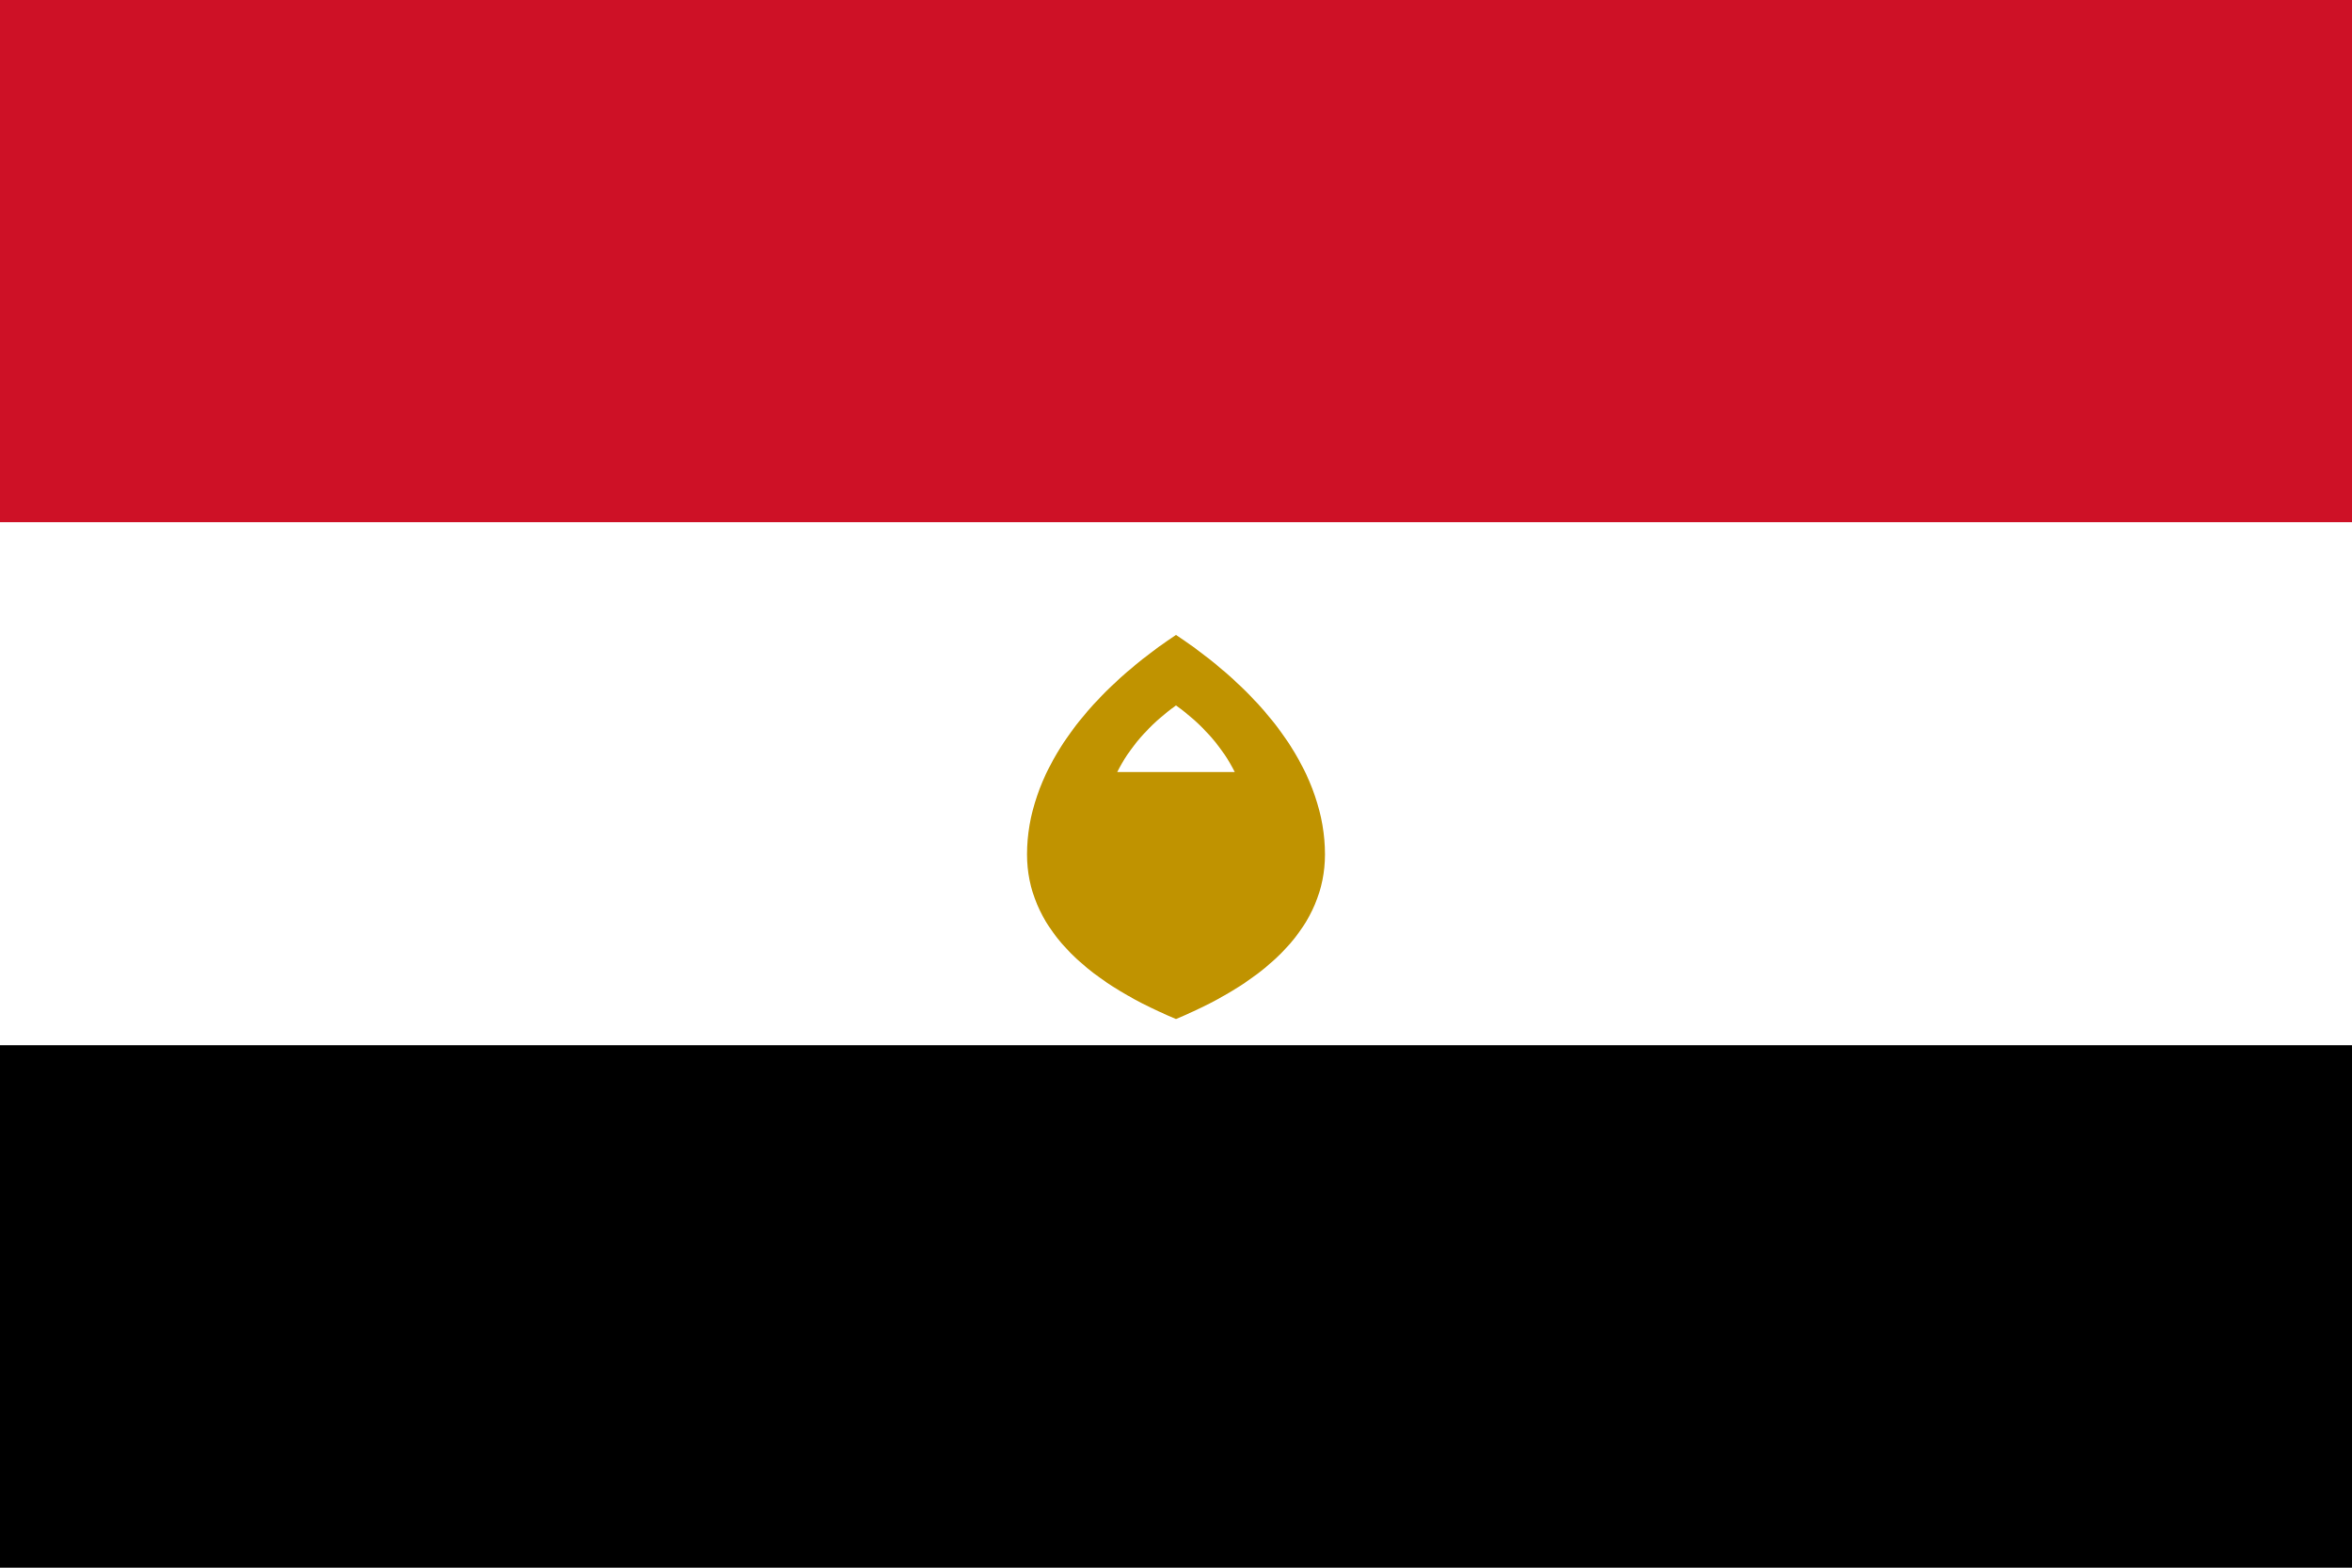
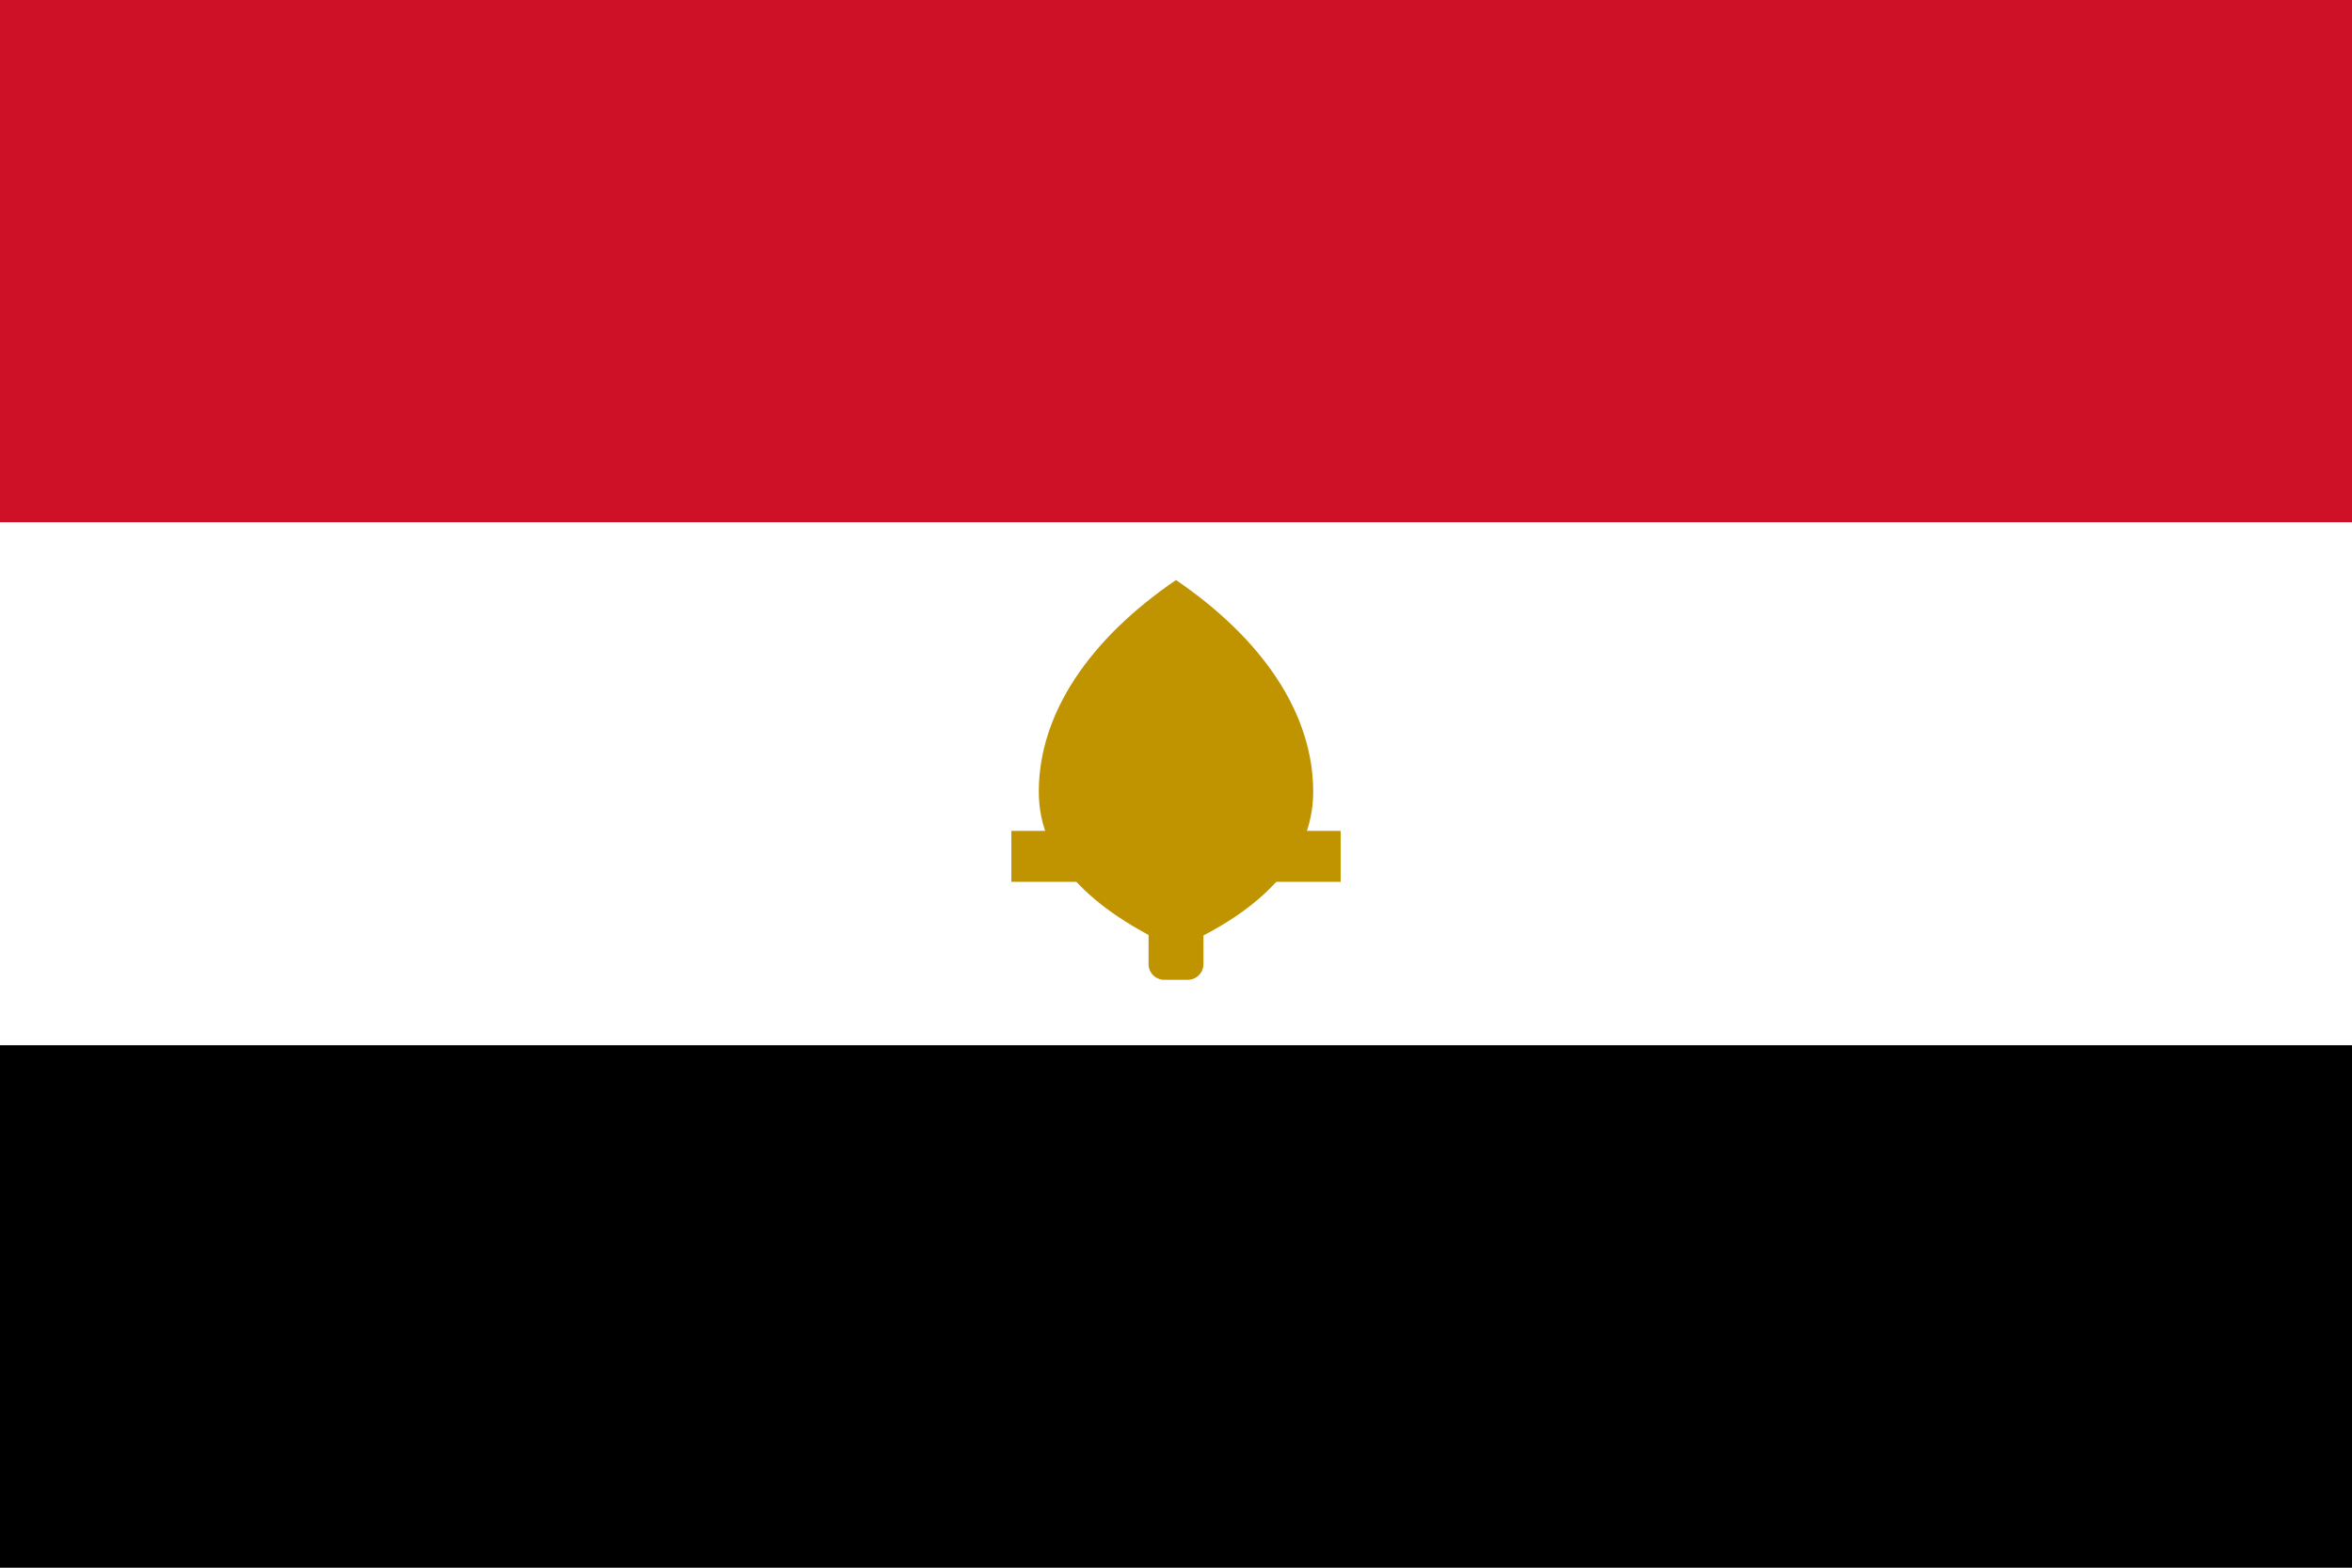
<svg xmlns="http://www.w3.org/2000/svg" viewBox="0 0 60 40" role="img" aria-label="Egypt">
  <rect width="60" height="13.33" fill="#CE1126" />
  <rect y="13.33" width="60" height="13.34" fill="#fff" />
  <rect y="26.67" width="60" height="13.33" fill="#000" />
-   <path fill="#C09300" d="M30 16.2c-2.4 1.6-3.8 3.6-3.8 5.6 0 1.8 1.4 3.2 3.8 4.2 2.4-1 3.8-2.4 3.8-4.2 0-2-1.4-4-3.8-5.6zm0 1.8c.7.5 1.2 1.1 1.5 1.7h-3c.3-.6.8-1.2 1.5-1.7z" />
+   <g fill="#C09300" transform="translate(30 20)">
+     <path d="M0-5.2c-2.2 1.5-3.5 3.4-3.5 5.4 0 1.7 1.3 3 3.5 4 2.2-.95 3.5-2.3 3.5-4 0-2-1.3-3.9-3.5-5.4z" />
+     <rect x="-0.7" y="-1.2" width="1.4" height="6.2" rx="0.4" />
+     <path d="M-4.2 1.2h8.4v1.3h-8.4z" />
+   </g>
</svg>
